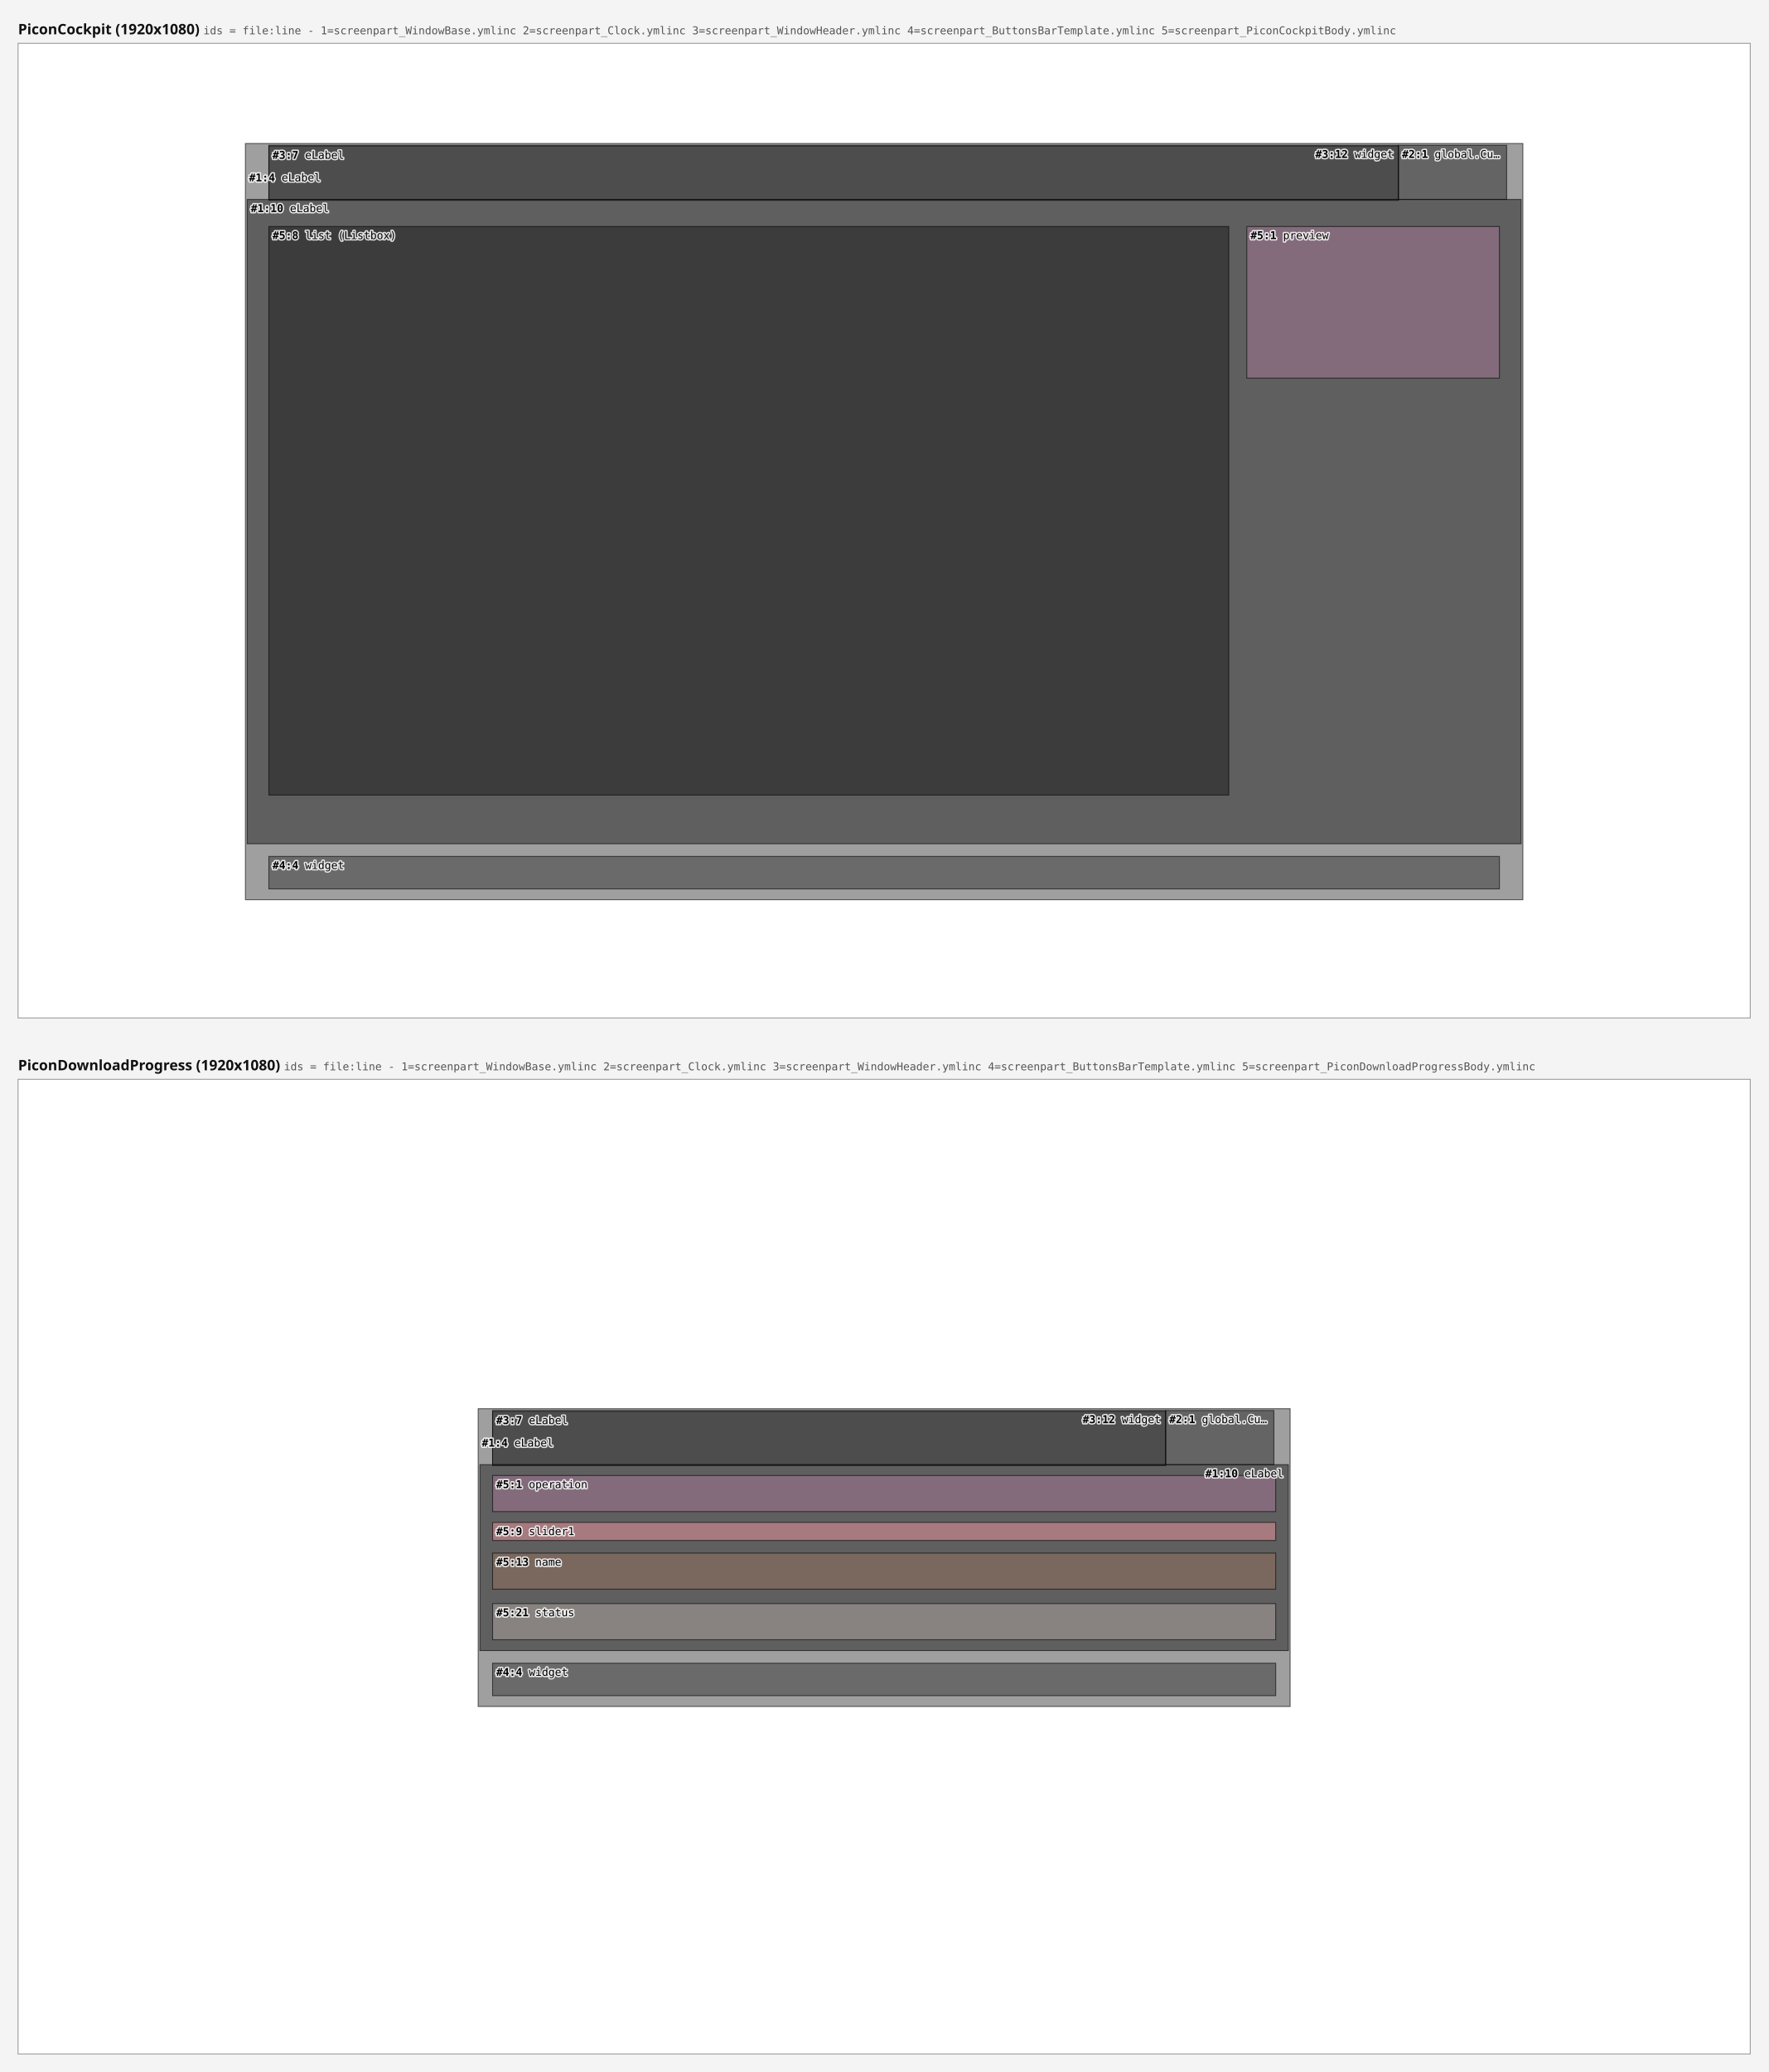
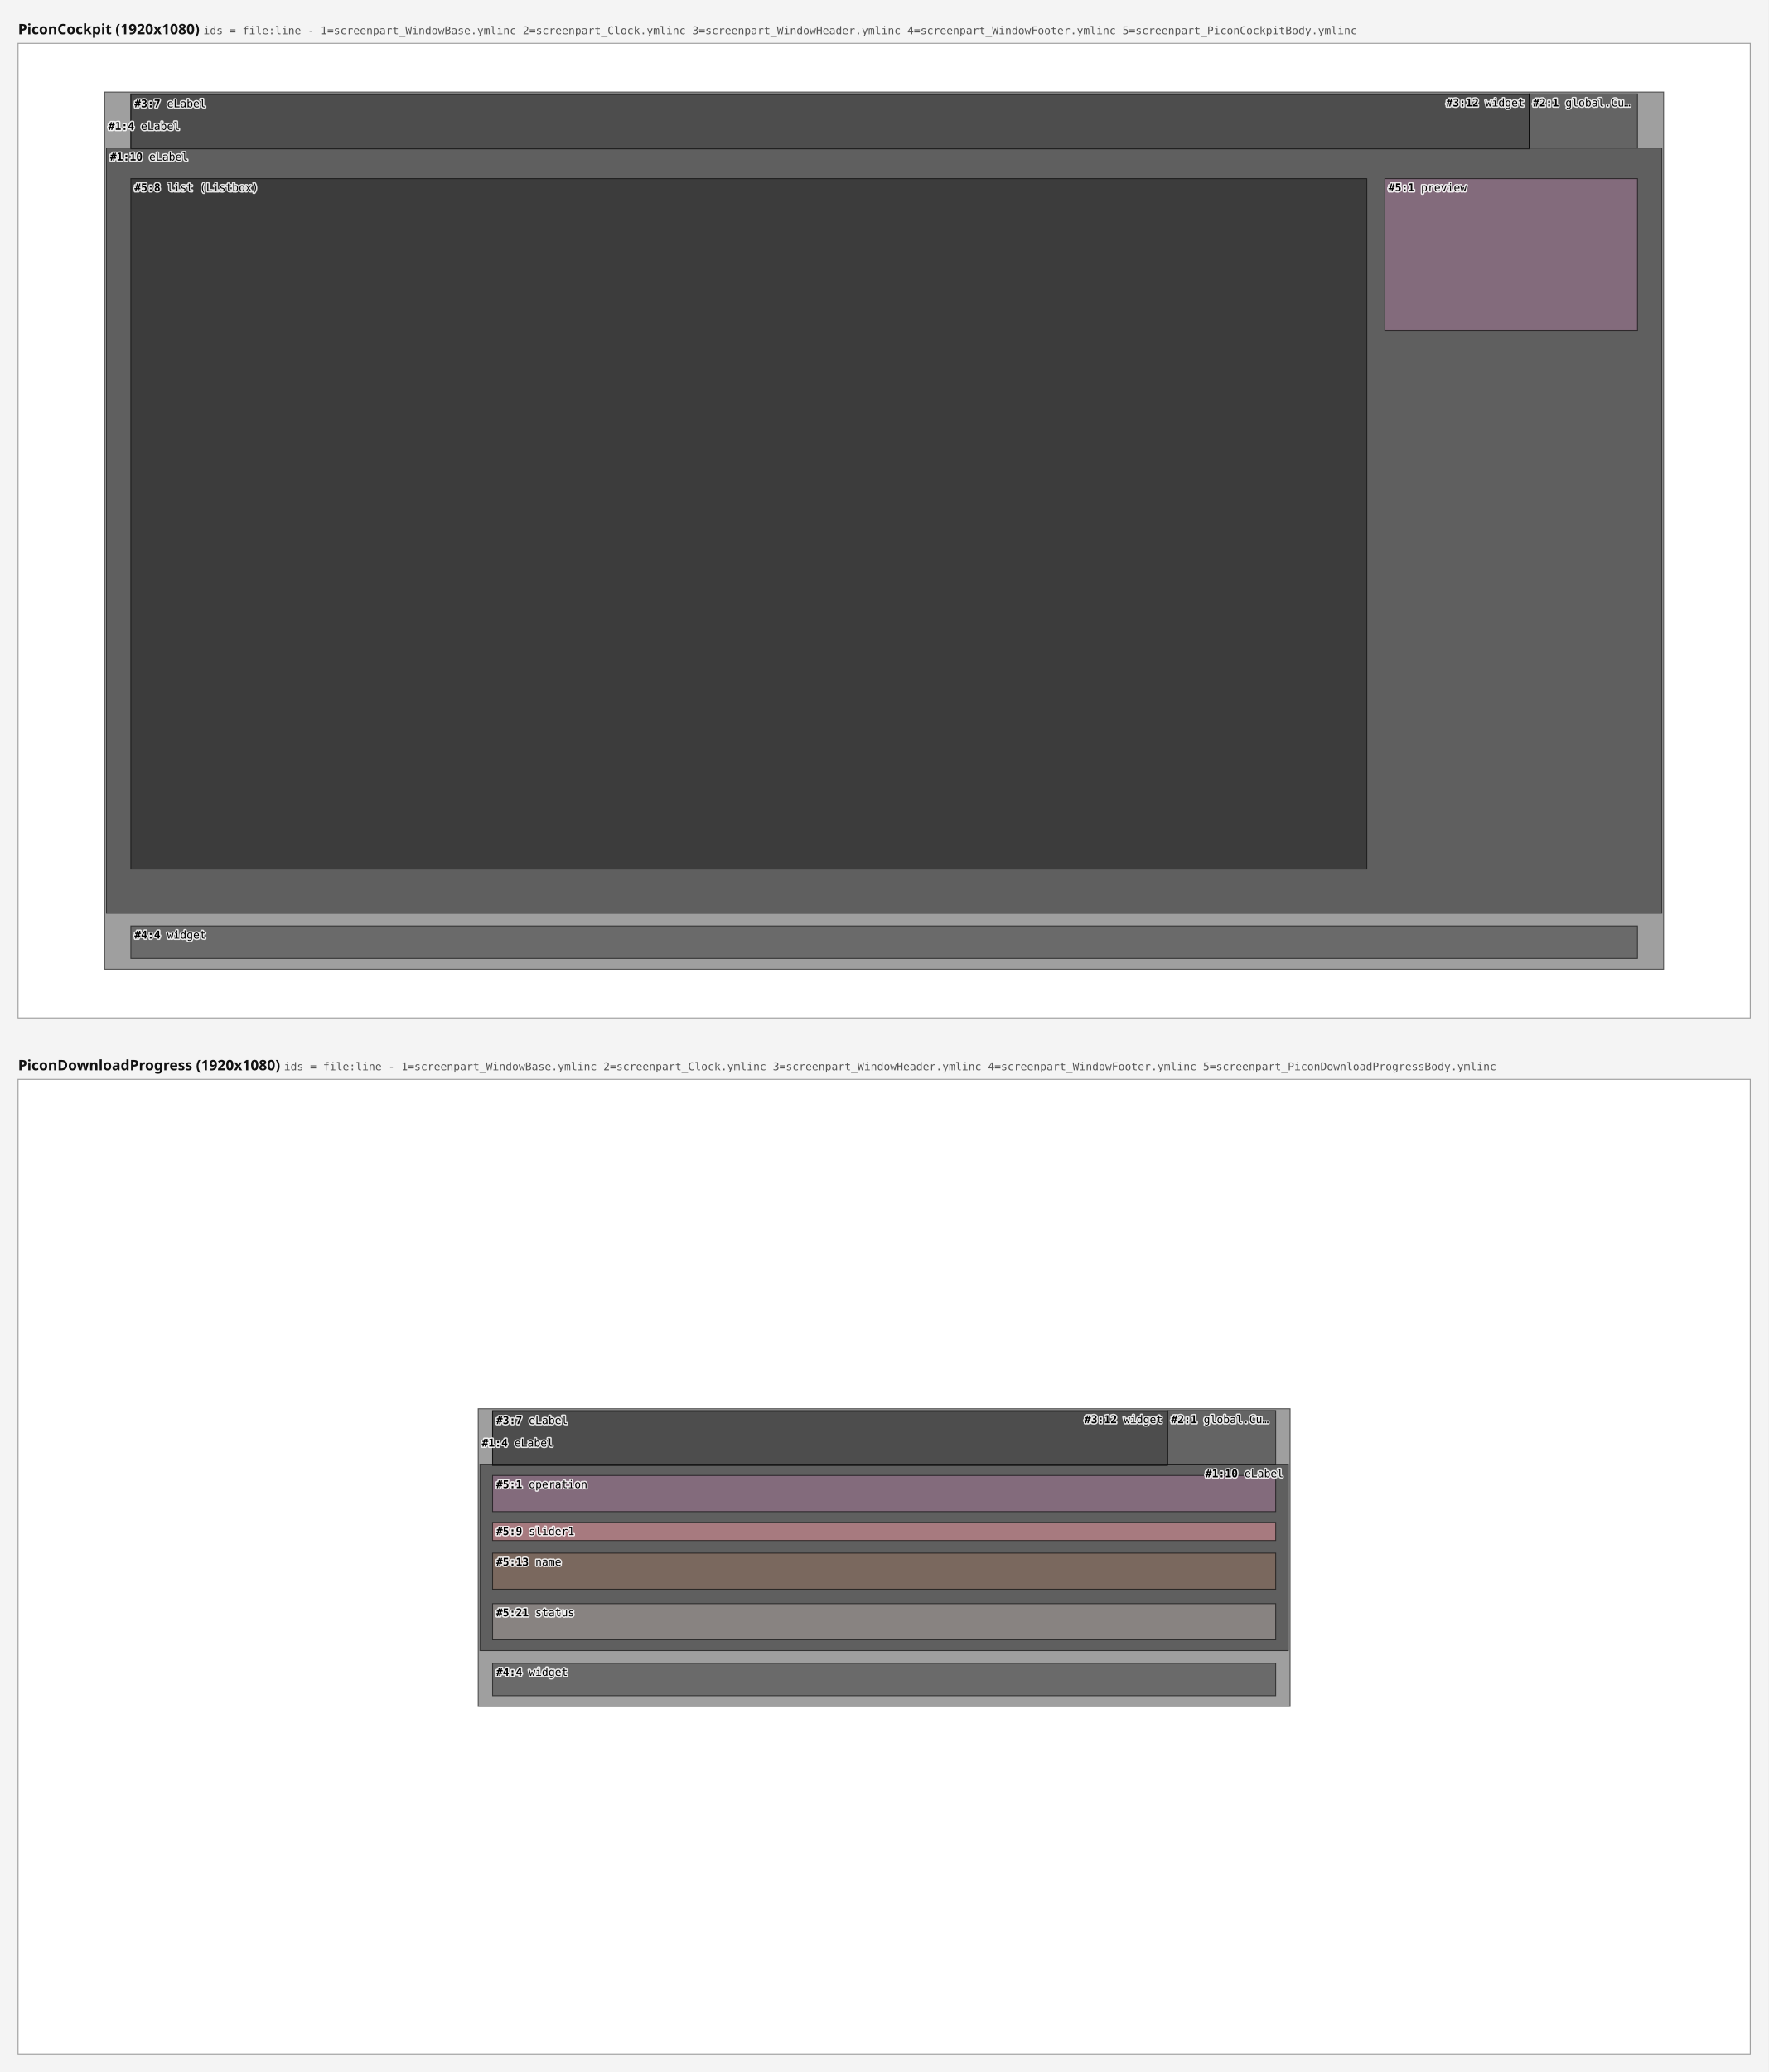
<svg xmlns="http://www.w3.org/2000/svg" width="1960" height="2296" viewBox="0 0 1960 2296">
  <rect x="0" y="0" width="1960" height="2296" fill="#f4f4f4" />
-   <text x="20" y="38" font-family="sans-serif" font-size="16" font-weight="bold" fill="#111111">PiconCockpit (1920x1080) <tspan font-family="monospace" font-size="12" font-weight="normal" fill="#555555">ids = file:line - 1=screenpart_WindowBase.ymlinc  2=screenpart_Clock.ymlinc  3=screenpart_WindowHeader.ymlinc  4=screenpart_ButtonsBarTemplate.ymlinc  5=screenpart_PiconCockpitBody.ymlinc</tspan>
+   <text x="20" y="38" font-family="sans-serif" font-size="16" font-weight="bold" fill="#111111">PiconCockpit (1920x1080) <tspan font-family="monospace" font-size="12" font-weight="normal" fill="#555555">ids = file:line - 1=screenpart_WindowBase.ymlinc  2=screenpart_Clock.ymlinc  3=screenpart_WindowHeader.ymlinc  4=screenpart_WindowFooter.ymlinc  5=screenpart_PiconCockpitBody.ymlinc</tspan>
  </text>
  <g data-screen="0" transform="translate(20,48)">
    <rect x="0" y="0" width="1920" height="1080" fill="#ffffff" stroke="#999999" stroke-width="1" />
-     <rect data-ref="0:0" data-src="screenpart_WindowBase.ymlinc:4" x="252" y="111" width="1416" height="838" fill="#2c2c2c" fill-opacity="0.45" stroke="#000000" stroke-opacity="0.6" stroke-width="1" />
-     <rect data-ref="0:1" data-src="screenpart_WindowBase.ymlinc:10" x="254" y="173" width="1412" height="714" fill="#121212" fill-opacity="0.45" stroke="#000000" stroke-opacity="0.6" stroke-width="1" />
-     <rect data-ref="0:7" data-src="screenpart_PiconCockpitBody.ymlinc:8" x="278" y="203" width="1064" height="630" fill="#121212" fill-opacity="0.45" stroke="#000000" stroke-opacity="0.6" stroke-width="1" />
-     <rect data-ref="0:6" data-src="screenpart_PiconCockpitBody.ymlinc:1" x="1362" y="203" width="280" height="168" fill="#b07aa1" fill-opacity="0.45" stroke="#000000" stroke-opacity="0.6" stroke-width="1" />
-     <rect data-ref="0:5" data-src="screenpart_ButtonsBarTemplate.ymlinc:4" x="278" y="901" width="1364" height="36" fill="#2c2c2c" fill-opacity="0.45" stroke="#000000" stroke-opacity="0.6" stroke-width="1" />
-     <rect data-ref="0:3" data-src="screenpart_WindowHeader.ymlinc:7" x="278" y="114" width="1252" height="60" fill="#2c2c2c" fill-opacity="0.45" stroke="#000000" stroke-opacity="0.6" stroke-width="1" />
-     <rect data-ref="0:2" data-src="screenpart_Clock.ymlinc:1" x="1530" y="113" width="120" height="60" fill="#1d1d1d" fill-opacity="0.45" stroke="#000000" stroke-opacity="0.6" stroke-width="1" />
-     <rect data-ref="0:4" data-src="screenpart_WindowHeader.ymlinc:12" x="278" y="113" width="1252" height="60" fill="#2c2c2c" fill-opacity="0.45" stroke="#000000" stroke-opacity="0.6" stroke-width="1" />
+     <rect data-ref="0:0" data-src="screenpart_WindowBase.ymlinc:4" x="96" y="54" width="1728" height="972" fill="#2c2c2c" fill-opacity="0.45" stroke="#000000" stroke-opacity="0.6" stroke-width="1" />
+     <rect data-ref="0:1" data-src="screenpart_WindowBase.ymlinc:10" x="98" y="116" width="1724" height="848" fill="#121212" fill-opacity="0.45" stroke="#000000" stroke-opacity="0.6" stroke-width="1" />
+     <rect data-ref="0:7" data-src="screenpart_PiconCockpitBody.ymlinc:8" x="125" y="150" width="1370" height="765" fill="#121212" fill-opacity="0.45" stroke="#000000" stroke-opacity="0.6" stroke-width="1" />
+     <rect data-ref="0:6" data-src="screenpart_PiconCockpitBody.ymlinc:1" x="1515" y="150" width="280" height="168" fill="#b07aa1" fill-opacity="0.45" stroke="#000000" stroke-opacity="0.6" stroke-width="1" />
+     <rect data-ref="0:5" data-src="screenpart_WindowFooter.ymlinc:4" x="125" y="978" width="1670" height="36" fill="#2c2c2c" fill-opacity="0.45" stroke="#000000" stroke-opacity="0.6" stroke-width="1" />
+     <rect data-ref="0:3" data-src="screenpart_WindowHeader.ymlinc:7" x="125" y="57" width="1550" height="60" fill="#2c2c2c" fill-opacity="0.45" stroke="#000000" stroke-opacity="0.6" stroke-width="1" />
+     <rect data-ref="0:2" data-src="screenpart_Clock.ymlinc:1" x="1675" y="56" width="120" height="60" fill="#1d1d1d" fill-opacity="0.45" stroke="#000000" stroke-opacity="0.6" stroke-width="1" />
+     <rect data-ref="0:4" data-src="screenpart_WindowHeader.ymlinc:12" x="125" y="56" width="1550" height="60" fill="#2c2c2c" fill-opacity="0.45" stroke="#000000" stroke-opacity="0.6" stroke-width="1" />
    <g pointer-events="none" font-family="monospace" font-size="12" fill="#000000" stroke="#ffffff" stroke-width="3" stroke-opacity="0.85" stroke-linejoin="round" paint-order="stroke">
-       <text x="256" y="153">
+       <text x="100" y="96">
        <tspan font-weight="bold">#1:4</tspan> eLabel</text>
-       <text x="258" y="187">
+       <text x="102" y="130">
        <tspan font-weight="bold">#1:10</tspan> eLabel</text>
-       <text x="282" y="217">
+       <text x="129" y="164">
        <tspan font-weight="bold">#5:8</tspan> list (Listbox)</text>
-       <text x="1366" y="217">
+       <text x="1519" y="164">
        <tspan font-weight="bold">#5:1</tspan> preview</text>
-       <text x="282" y="915">
+       <text x="129" y="992">
        <tspan font-weight="bold">#4:4</tspan> widget</text>
-       <text x="282" y="128">
+       <text x="129" y="71">
        <tspan font-weight="bold">#3:7</tspan> eLabel</text>
-       <text x="1534" y="127">
+       <text x="1679" y="70">
        <tspan font-weight="bold">#2:1</tspan> global.Cu…</text>
-       <text x="1438" y="127">
+       <text x="1583" y="70">
        <tspan font-weight="bold">#3:12</tspan> widget</text>
    </g>
  </g>
-   <text x="20" y="1186" font-family="sans-serif" font-size="16" font-weight="bold" fill="#111111">PiconDownloadProgress (1920x1080) <tspan font-family="monospace" font-size="12" font-weight="normal" fill="#555555">ids = file:line - 1=screenpart_WindowBase.ymlinc  2=screenpart_Clock.ymlinc  3=screenpart_WindowHeader.ymlinc  4=screenpart_ButtonsBarTemplate.ymlinc  5=screenpart_PiconDownloadProgressBody.ymlinc</tspan>
+   <text x="20" y="1186" font-family="sans-serif" font-size="16" font-weight="bold" fill="#111111">PiconDownloadProgress (1920x1080) <tspan font-family="monospace" font-size="12" font-weight="normal" fill="#555555">ids = file:line - 1=screenpart_WindowBase.ymlinc  2=screenpart_Clock.ymlinc  3=screenpart_WindowHeader.ymlinc  4=screenpart_WindowFooter.ymlinc  5=screenpart_PiconDownloadProgressBody.ymlinc</tspan>
  </text>
  <g data-screen="1" transform="translate(20,1196)">
    <rect x="0" y="0" width="1920" height="1080" fill="#ffffff" stroke="#999999" stroke-width="1" />
    <rect data-ref="1:0" data-src="screenpart_WindowBase.ymlinc:4" x="510" y="365" width="900" height="330" fill="#2c2c2c" fill-opacity="0.45" stroke="#000000" stroke-opacity="0.6" stroke-width="1" />
    <rect data-ref="1:1" data-src="screenpart_WindowBase.ymlinc:10" x="512" y="427" width="896" height="206" fill="#121212" fill-opacity="0.45" stroke="#000000" stroke-opacity="0.6" stroke-width="1" />
    <rect data-ref="1:6" data-src="screenpart_PiconDownloadProgressBody.ymlinc:1" x="526" y="439" width="868" height="40" fill="#b07aa1" fill-opacity="0.45" stroke="#000000" stroke-opacity="0.6" stroke-width="1" />
    <rect data-ref="1:7" data-src="screenpart_PiconDownloadProgressBody.ymlinc:9" x="526" y="491" width="868" height="20" fill="#ff9da7" fill-opacity="0.45" stroke="#000000" stroke-opacity="0.6" stroke-width="1" />
    <rect data-ref="1:8" data-src="screenpart_PiconDownloadProgressBody.ymlinc:13" x="526" y="525" width="868" height="40" fill="#9c755f" fill-opacity="0.45" stroke="#000000" stroke-opacity="0.6" stroke-width="1" />
    <rect data-ref="1:9" data-src="screenpart_PiconDownloadProgressBody.ymlinc:21" x="526" y="581" width="868" height="40" fill="#bab0ac" fill-opacity="0.45" stroke="#000000" stroke-opacity="0.6" stroke-width="1" />
-     <rect data-ref="1:5" data-src="screenpart_ButtonsBarTemplate.ymlinc:4" x="526" y="647" width="868" height="36" fill="#2c2c2c" fill-opacity="0.45" stroke="#000000" stroke-opacity="0.6" stroke-width="1" />
-     <rect data-ref="1:3" data-src="screenpart_WindowHeader.ymlinc:7" x="526" y="368" width="746" height="60" fill="#2c2c2c" fill-opacity="0.45" stroke="#000000" stroke-opacity="0.6" stroke-width="1" />
-     <rect data-ref="1:2" data-src="screenpart_Clock.ymlinc:1" x="1272" y="367" width="120" height="60" fill="#1d1d1d" fill-opacity="0.45" stroke="#000000" stroke-opacity="0.6" stroke-width="1" />
-     <rect data-ref="1:4" data-src="screenpart_WindowHeader.ymlinc:12" x="526" y="367" width="746" height="60" fill="#2c2c2c" fill-opacity="0.45" stroke="#000000" stroke-opacity="0.6" stroke-width="1" />
+     <rect data-ref="1:5" data-src="screenpart_WindowFooter.ymlinc:4" x="526" y="647" width="868" height="36" fill="#2c2c2c" fill-opacity="0.45" stroke="#000000" stroke-opacity="0.6" stroke-width="1" />
+     <rect data-ref="1:3" data-src="screenpart_WindowHeader.ymlinc:7" x="526" y="368" width="748" height="60" fill="#2c2c2c" fill-opacity="0.45" stroke="#000000" stroke-opacity="0.6" stroke-width="1" />
+     <rect data-ref="1:2" data-src="screenpart_Clock.ymlinc:1" x="1274" y="367" width="120" height="60" fill="#1d1d1d" fill-opacity="0.45" stroke="#000000" stroke-opacity="0.6" stroke-width="1" />
+     <rect data-ref="1:4" data-src="screenpart_WindowHeader.ymlinc:12" x="526" y="367" width="748" height="60" fill="#2c2c2c" fill-opacity="0.45" stroke="#000000" stroke-opacity="0.6" stroke-width="1" />
    <g pointer-events="none" font-family="monospace" font-size="12" fill="#000000" stroke="#ffffff" stroke-width="3" stroke-opacity="0.85" stroke-linejoin="round" paint-order="stroke">
      <text x="514" y="407">
        <tspan font-weight="bold">#1:4</tspan> eLabel</text>
      <text x="1316" y="441">
        <tspan font-weight="bold">#1:10</tspan> eLabel</text>
      <text x="530" y="453">
        <tspan font-weight="bold">#5:1</tspan> operation</text>
      <text x="530" y="505">
        <tspan font-weight="bold">#5:9</tspan> slider1</text>
      <text x="530" y="539">
        <tspan font-weight="bold">#5:13</tspan> name</text>
      <text x="530" y="595">
        <tspan font-weight="bold">#5:21</tspan> status</text>
      <text x="530" y="661">
        <tspan font-weight="bold">#4:4</tspan> widget</text>
      <text x="530" y="382">
        <tspan font-weight="bold">#3:7</tspan> eLabel</text>
-       <text x="1276" y="381">
+       <text x="1278" y="381">
        <tspan font-weight="bold">#2:1</tspan> global.Cu…</text>
-       <text x="1180" y="381">
+       <text x="1182" y="381">
        <tspan font-weight="bold">#3:12</tspan> widget</text>
    </g>
  </g>
</svg>
